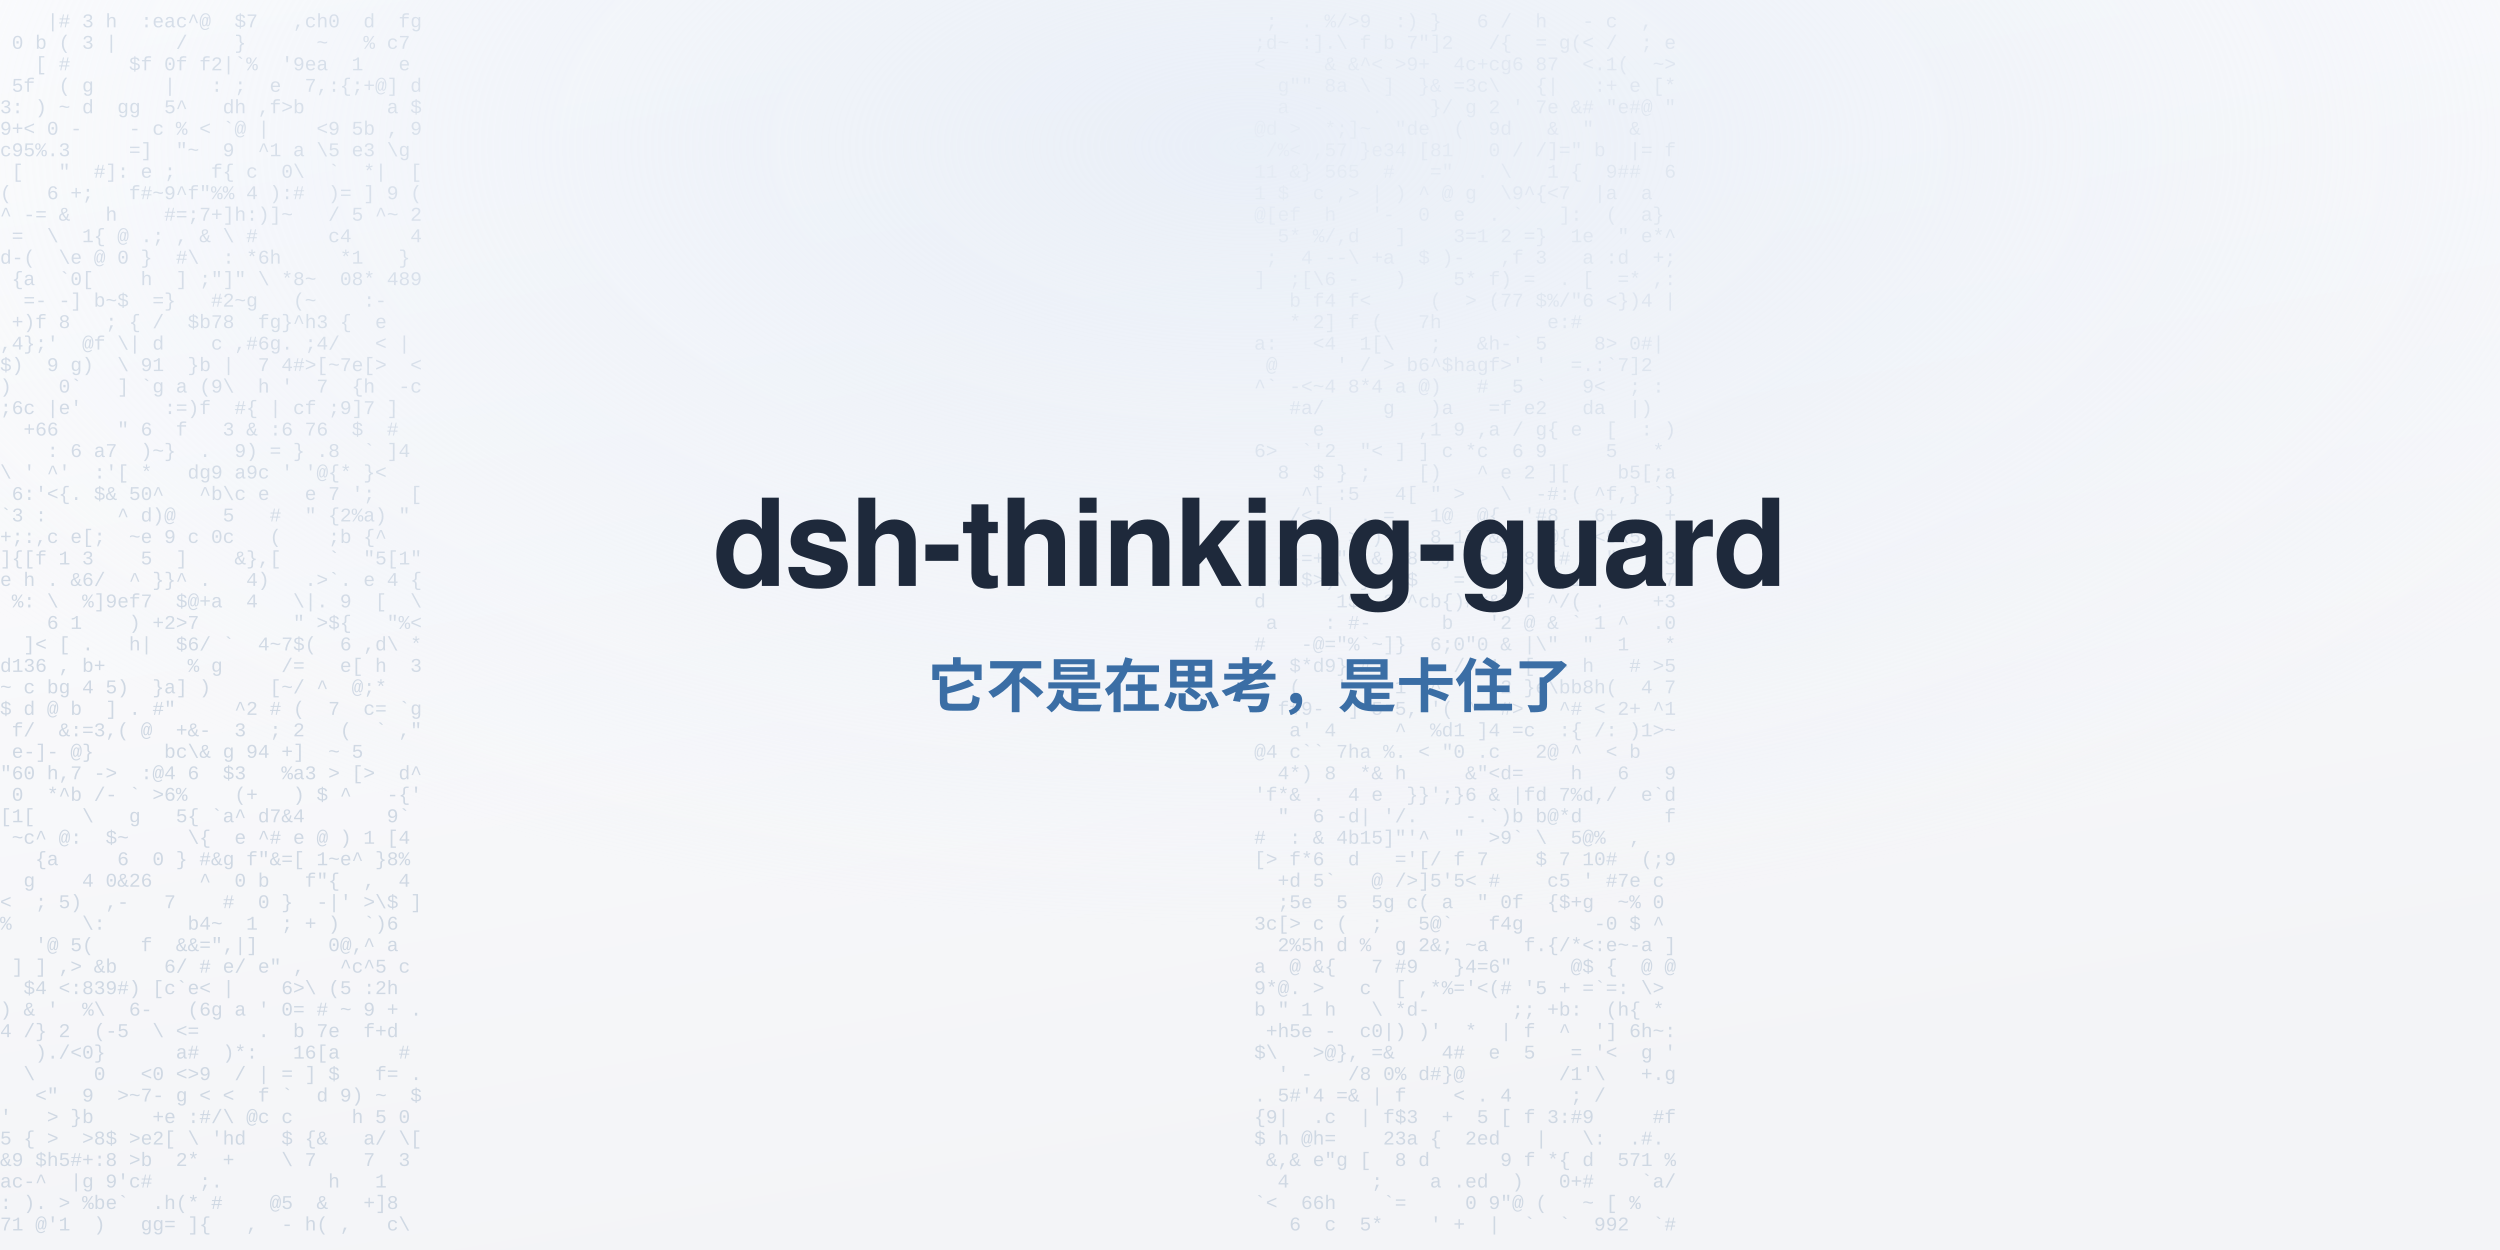
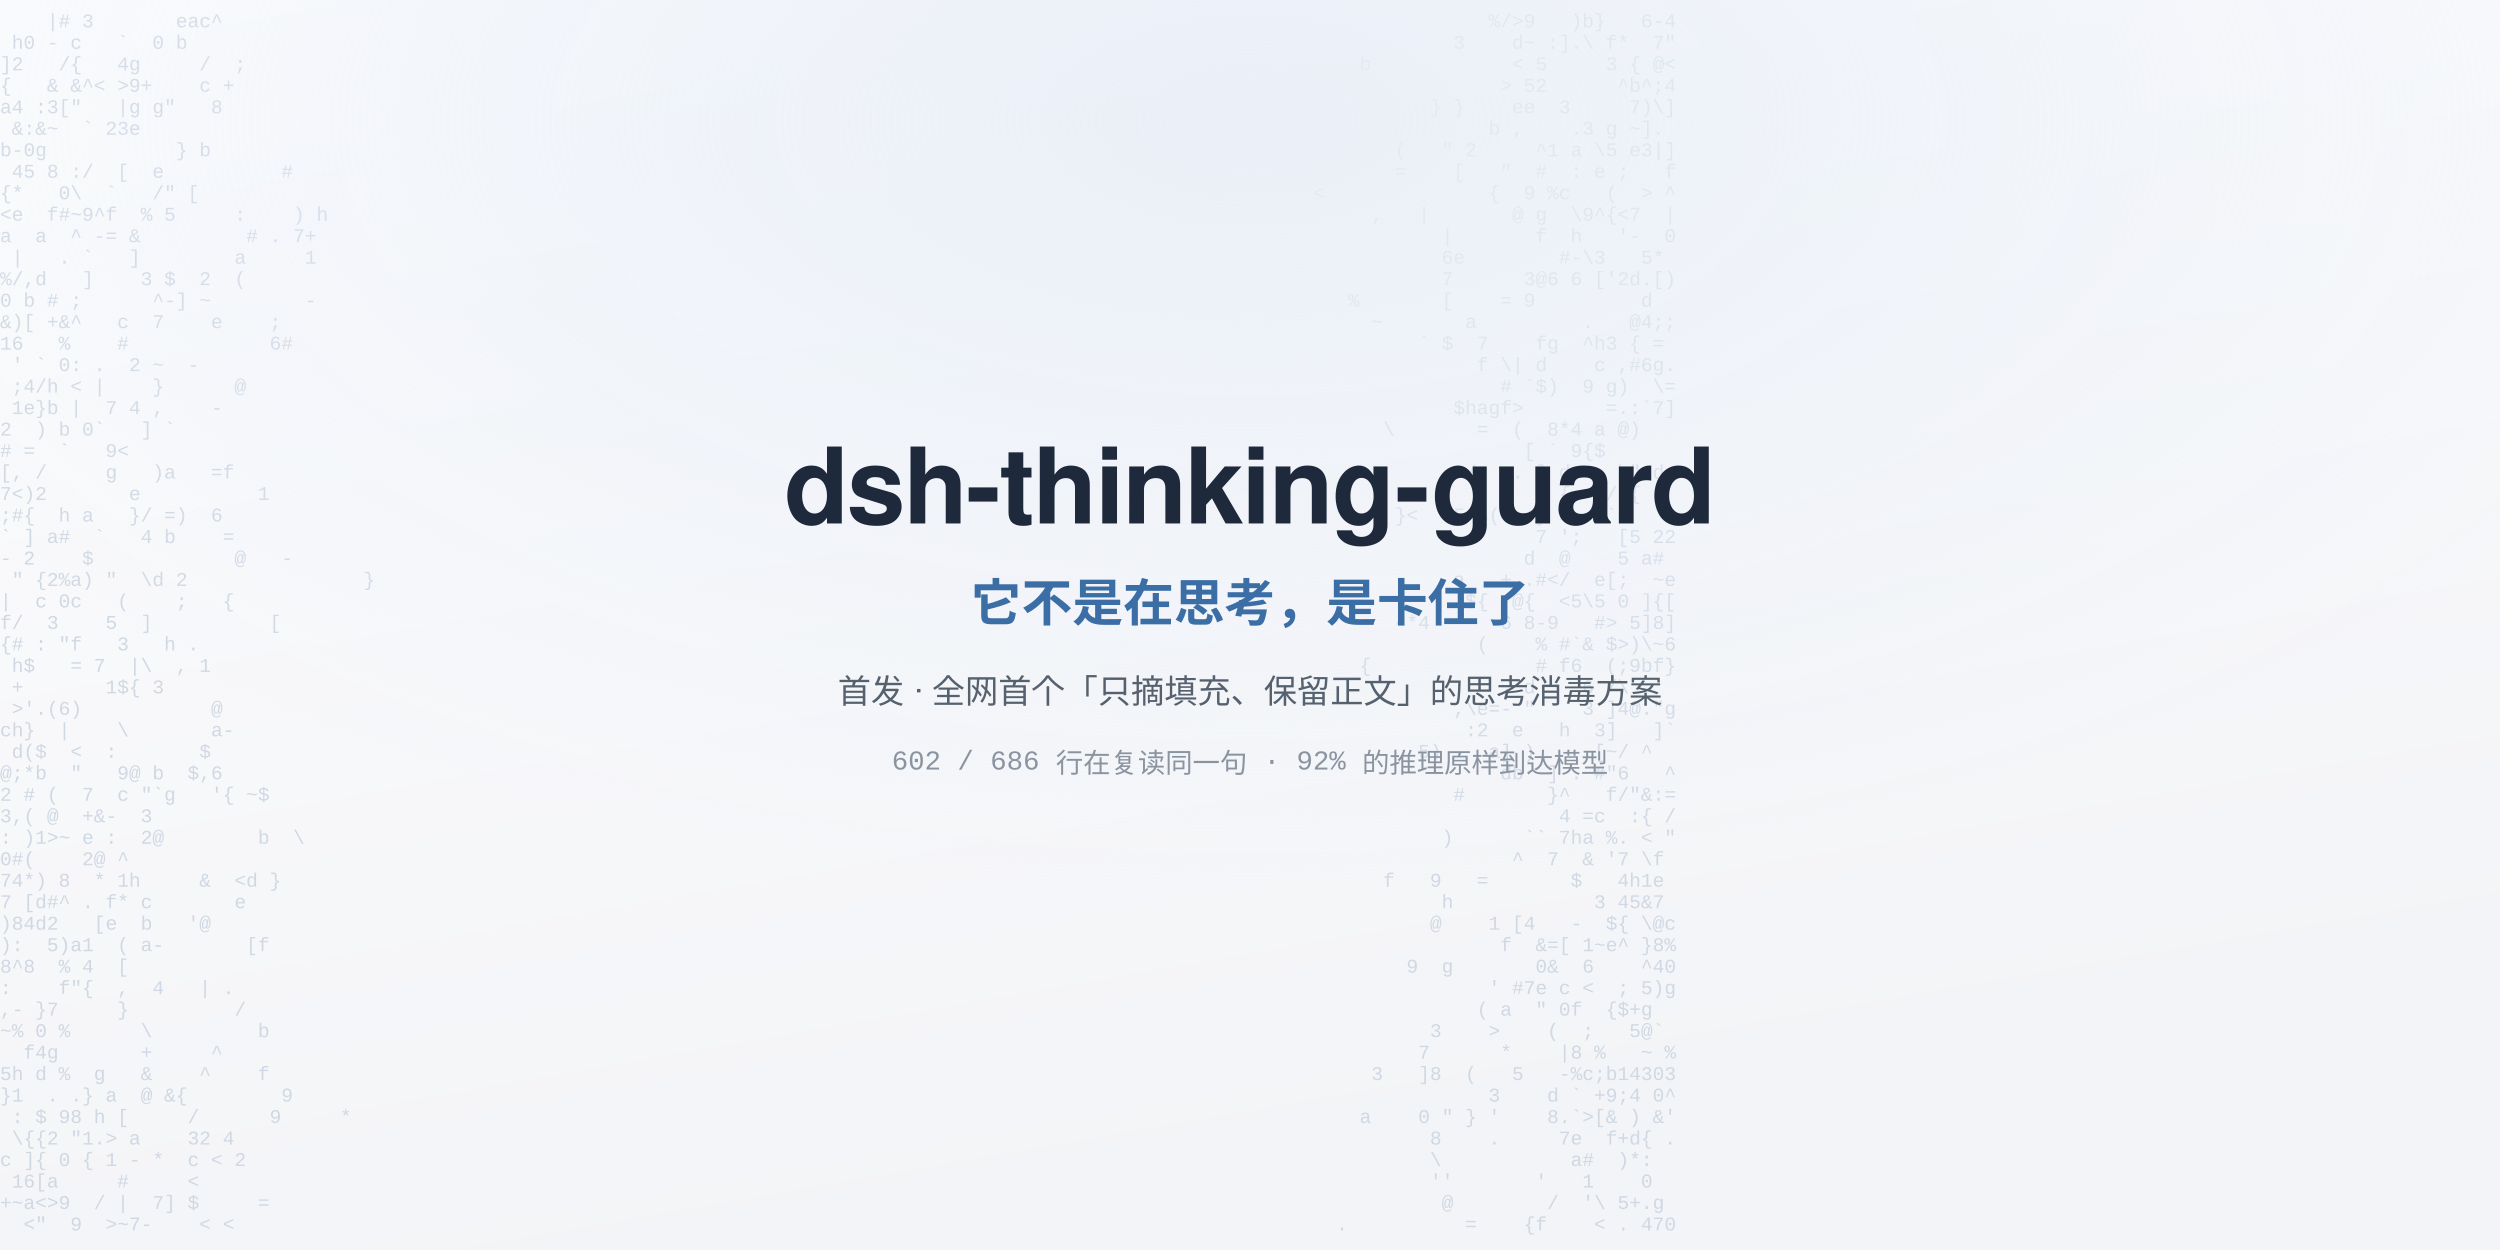
<svg xmlns="http://www.w3.org/2000/svg" viewBox="0 0 1280 640" width="1280" height="640" role="img" aria-label="它不是在思考，是卡住了">
  <style>
    text { font-family: 'PingFang SC','Hiragino Sans GB','Microsoft YaHei','Noto Sans SC',Helvetica,Arial,sans-serif; }
    .noise { font-family: ui-monospace,Menlo,Consolas,'Courier New',monospace; font-size: 10px; fill: #cfd8e3; white-space: pre; }
-     .name { font-size: 62px; font-weight: 800; fill: #1e293b; letter-spacing: -1px; }
-     .line { font-size: 30px; font-weight: 600; fill: #3b6ea5; }
+     .name { font-size: 54px; font-weight: 800; fill: #1e293b; letter-spacing: -1px; }
+     .hook { font-size: 26px; font-weight: 700; fill: #3b6ea5; }
+     .claim { font-size: 17px; fill: #55616e; }
+     .stat { font-size: 14px; fill: #8a94a1; font-family: ui-monospace,Menlo,Consolas,'Courier New',monospace; }
  </style>
  <defs>
    <linearGradient id="bg" x1="0" y1="0" x2="0.35" y2="1">
      <stop offset="0" stop-color="#FDFDFE" />
      <stop offset="1" stop-color="#F3F4F7" />
    </linearGradient>
-     <radialGradient id="glow" cx="0.5" cy="0.12" r="0.62">
+     <radialGradient id="glow" cx="0.5" cy="0.10" r="0.62">
      <stop offset="0" stop-color="#e8eef7" stop-opacity="0.9" />
      <stop offset="1" stop-color="#e8eef7" stop-opacity="0" />
    </radialGradient>
  </defs>
  <rect width="1280" height="640" fill="url(#bg)" />
-   <text x="0" y="14" class="noise" xml:space="preserve" textLength="1280" lengthAdjust="spacing">    |# 3 h  :eac^@  $7   ,ch0  d  fg                                                                        ;  . %/&gt;9  :) }   6 /  h   - c  ,  </text>
-   <text x="0" y="25" class="noise" xml:space="preserve" textLength="1280" lengthAdjust="spacing"> 0 b ( 3 |     /    }      ~   % c7                                                                        ;d~ :].\ f b 7"]2   /{  = g(&lt; /  ; e</text>
-   <text x="0" y="36" class="noise" xml:space="preserve" textLength="1280" lengthAdjust="spacing">   [ #     $f 0f f2|`%  '9ea  1   e                                                                        &lt;     &amp; &amp;^&lt; &gt;9+  4c+cg6 87  &lt;.1(  ~&gt;</text>
-   <text x="0" y="47" class="noise" xml:space="preserve" textLength="1280" lengthAdjust="spacing"> 5f  ( g      |   : ;  e  7,:{;+@] d                                                                         g"" 8a \ ]  }&amp; =3c\   {|   :+ e [*</text>
-   <text x="0" y="58" class="noise" xml:space="preserve" textLength="1280" lengthAdjust="spacing">3: ) ~ d  gg  5^   dh ,f&gt;b       a $                                                                         a  -    .    }/ g 2 ' 7e &amp;# "e#@ "</text>
-   <text x="0" y="69" class="noise" xml:space="preserve" textLength="1280" lengthAdjust="spacing">9+&lt; 0 -    - c % &lt; `@ |    &lt;9 5b , 9                                                                       @d &gt;  *;]~  "de  (  9d   &amp;  "   &amp;   </text>
-   <text x="0" y="80" class="noise" xml:space="preserve" textLength="1280" lengthAdjust="spacing">c95%.3     =]  "~  9  ^1 a \5 e3 \g                                                                         /%&lt; ,57 }e34 [81   0 / /]=" b  |= f</text>
-   <text x="0" y="91" class="noise" xml:space="preserve" textLength="1280" lengthAdjust="spacing"> [   "  #]: e ;   f{ c  0\  `  *|  [                                                                       11 &amp;} 565  #   ="  . \   1 {  9##  6</text>
-   <text x="0" y="102" class="noise" xml:space="preserve" textLength="1280" lengthAdjust="spacing">(   6 +;   f#~9^f"%% 4 ):#  )= ] 9 (                                                                       1 $  c ,&gt; | ) ^ @ g  \9^{&lt;7  |a  a  </text>
-   <text x="0" y="113" class="noise" xml:space="preserve" textLength="1280" lengthAdjust="spacing">^ -= &amp;   h    #=;7+]h:)]~   / 5 ^~ 2                                                                       @[ef  h   '-  0  e  . `   ]:  (  a} </text>
-   <text x="0" y="124" class="noise" xml:space="preserve" textLength="1280" lengthAdjust="spacing"> =  \  1{ @ .; , &amp; \ #      c4     4                                                                         5* %/,d   ]    3=1 2 =}  1e  " e*^</text>
-   <text x="0" y="135" class="noise" xml:space="preserve" textLength="1280" lengthAdjust="spacing">d-(  \e @ 0 }  #\  : *6h     *1   }                                                                         ;  4 --\ +a  $ )-   ,f 3   a :d  +;</text>
-   <text x="0" y="146" class="noise" xml:space="preserve" textLength="1280" lengthAdjust="spacing"> {a  `0[    h  ] ;"]" \ *8~  08* 489                                                                       ]  ;[\6 -   )    5* f) =  . [  =* ,:</text>
-   <text x="0" y="157" class="noise" xml:space="preserve" textLength="1280" lengthAdjust="spacing">  =- -] b~$  =}   #2~g   (~    :-                                                                             b f4 f&lt;     (  &gt; (77 $%/"6 &lt;})4 |</text>
-   <text x="0" y="168" class="noise" xml:space="preserve" textLength="1280" lengthAdjust="spacing"> +)f 8   ; { /  $b78  fg}^h3 {  e                                                                             * 2] f (   7h         e:#        </text>
-   <text x="0" y="179" class="noise" xml:space="preserve" textLength="1280" lengthAdjust="spacing">,4};'  @f \| d    c ,#6g. ;4/   &lt; |                                                                        a:   &lt;4  1[\   ;   &amp;h-` 5    8&gt; 0#| </text>
-   <text x="0" y="190" class="noise" xml:space="preserve" textLength="1280" lengthAdjust="spacing">$)  9 g)  \ 91  }b |  7 4#&gt;[~7e[&gt;  &lt;                                                                        @     ' / &gt; b6^$hagf&gt;' '  =.:`7]2  </text>
-   <text x="0" y="201" class="noise" xml:space="preserve" textLength="1280" lengthAdjust="spacing">)    0`   ] `g a (9\  h '  7  {h  -c                                                                       ^` -&lt;~4 8*4 a @)   #  5 `   9&lt;  ; : </text>
-   <text x="0" y="212" class="noise" xml:space="preserve" textLength="1280" lengthAdjust="spacing">;6c |e'       :=)f  #{ | cf ;9]7 ]                                                                            #a/     g   )a   =f e2   da  |)  </text>
-   <text x="0" y="223" class="noise" xml:space="preserve" textLength="1280" lengthAdjust="spacing">  +66     " 6  f   3 &amp; :6 76  $  #                                                                              e        ,1 9 ,a / g{ e  [  : )</text>
-   <text x="0" y="234" class="noise" xml:space="preserve" textLength="1280" lengthAdjust="spacing">    : 6 a7  )~}  .  9) = } .8  ` ]4                                                                        6&gt;  `'2  "&lt; ] ] c *c  6 9     5   * </text>
-   <text x="0" y="245" class="noise" xml:space="preserve" textLength="1280" lengthAdjust="spacing">\ ' ^'  :'[ *   dg9 a9c ' '@{* }&lt;                                                                            8  $ } ;    [)   ^ e 2 ][    b5[;a</text>
-   <text x="0" y="256" class="noise" xml:space="preserve" textLength="1280" lengthAdjust="spacing"> 6:'&lt;{. $&amp; 50^   ^b\c e   e 7 ';   [                                                                           ^[ :5   4[ " &gt;   \  -#:( ^f,} `}</text>
-   <text x="0" y="267" class="noise" xml:space="preserve" textLength="1280" lengthAdjust="spacing">`3 :      ^ d)@    5   #  " {2%a) "                                                                        '  /&lt;:|  . =   1@  @{  '#8   6+    +</text>
-   <text x="0" y="278" class="noise" xml:space="preserve" textLength="1280" lengthAdjust="spacing">+;:,c e[;  ~e 9 c 0c   (    ;b {^                                                                          *  '    &gt; )    8 17 &amp;${  @{  &lt;5\5 0 </text>
-   <text x="0" y="289" class="noise" xml:space="preserve" textLength="1280" lengthAdjust="spacing">]{[f 1 3    5  ]    &amp;},[    `  "5[1"                                                                       } &lt;-=+ " ,&amp;  8-9} #&gt; 5]8]{# : "f   3</text>
-   <text x="0" y="300" class="noise" xml:space="preserve" textLength="1280" lengthAdjust="spacing">e h . &amp;6/  ^ }}^ .   4)   .&gt;`. e 4 {                                                                       $ &amp; $&gt;)\ }  h$   = 7  |\ /;1      "7</text>
-   <text x="0" y="311" class="noise" xml:space="preserve" textLength="1280" lengthAdjust="spacing"> %: \  %]9ef7  $@+a  4   \|. 9  [  \                                                                       d      1${ 3 ^cb{)#&lt;&amp;7 f ^/( .    +3</text>
-   <text x="0" y="322" class="noise" xml:space="preserve" textLength="1280" lengthAdjust="spacing">    6 1    ) +2&gt;7        " &gt;${   "%&lt;                                                                        a    : #-      b   '2 @ &amp; ` 1 ^  .0</text>
-   <text x="0" y="333" class="noise" xml:space="preserve" textLength="1280" lengthAdjust="spacing">  ]&lt; [ .   h|  $6/ `  4~7$(  6 ,d\ *                                                                       #   -@="%`~]}  6;0"0 &amp; |\"  "  1   *</text>
-   <text x="0" y="344" class="noise" xml:space="preserve" textLength="1280" lengthAdjust="spacing">d136 , b+       % g     /=   e[ h  3                                                                          $*d9}.#       /  1  [  - h   # &gt;5</text>
-   <text x="0" y="355" class="noise" xml:space="preserve" textLength="1280" lengthAdjust="spacing">~ c bg 4 5)  }a] )     [~/ ^  @;*                                                                             (   '    1  ^    ;2 }e\bb8h(  4 7</text>
-   <text x="0" y="366" class="noise" xml:space="preserve" textLength="1280" lengthAdjust="spacing">$ d @ b  ] . #"     ^2 # (  7  c= `g                                                                         f#9-  ] 5 5, '( ^- #&gt;   ^# &lt; 2+ ^1</text>
-   <text x="0" y="377" class="noise" xml:space="preserve" textLength="1280" lengthAdjust="spacing"> f/  &amp;:=3,( @  +&amp;-  3  ; 2   (  ` ,"                                                                          a' 4     ^  %d1 ]4 =c  :{ /: )1&gt;~</text>
-   <text x="0" y="388" class="noise" xml:space="preserve" textLength="1280" lengthAdjust="spacing"> e-]- @}      bc\&amp; g 94 +]  ~ 5                                                                            @4 c`` 7ha %. &lt; "0 .c   2@ ^  &lt; b   </text>
-   <text x="0" y="399" class="noise" xml:space="preserve" textLength="1280" lengthAdjust="spacing">"60 h,7 -&gt;  :@4 6  $3   %a3 &gt; [&gt;  d^                                                                         4*) 8  *&amp; h     &amp;"&lt;d=    h   6   9</text>
-   <text x="0" y="410" class="noise" xml:space="preserve" textLength="1280" lengthAdjust="spacing"> 0  *^b /- ` &gt;6%    (+   ) $ ^   -{'                                                                       'f*&amp; .  4 e  }}';}6 &amp; |fd 7%d,/  e`d</text>
-   <text x="0" y="421" class="noise" xml:space="preserve" textLength="1280" lengthAdjust="spacing">[1[    \   g   5{ `a^ d7&amp;4       9`                                                                          "  6 -d| '/.    -.`)b b@*d       f</text>
-   <text x="0" y="432" class="noise" xml:space="preserve" textLength="1280" lengthAdjust="spacing"> ~c^ @:  $~     \{  e ^# e @ ) 1 [4                                                                        #  : &amp; 4b15]"'^  "  &gt;9` \  5@%  ,   </text>
-   <text x="0" y="443" class="noise" xml:space="preserve" textLength="1280" lengthAdjust="spacing">   {a     6  0 } #&amp;g f"&amp;=[ 1~e^ }8%                                                                        [&gt; f*6  d   ='[/ f 7    $ 7 10#  (;9</text>
-   <text x="0" y="454" class="noise" xml:space="preserve" textLength="1280" lengthAdjust="spacing">  g    4 0&amp;26    ^  0 b   f"{  ,  4                                                                          +d 5`   @ /&gt;]5'5&lt; #    c5 ' #7e c </text>
-   <text x="0" y="465" class="noise" xml:space="preserve" textLength="1280" lengthAdjust="spacing">&lt;  ; 5)  ,-   7    #  0 }  -|' &gt;\$ ]                                                                         ;5e  5  5g c( a  " 0f  {$+g  ~% 0 </text>
-   <text x="0" y="476" class="noise" xml:space="preserve" textLength="1280" lengthAdjust="spacing">%      \:       b4~  1  ; + )  `)6                                                                         3c[&gt; c (  ;   5@`   f4g      -0 $ ^ </text>
-   <text x="0" y="487" class="noise" xml:space="preserve" textLength="1280" lengthAdjust="spacing">   '@ 5(    f  &amp;&amp;=",|]      0@,^ a                                                                           2%5h d %  g 2&amp;; ~a   f.{/*&lt;:e~-a ]</text>
-   <text x="0" y="498" class="noise" xml:space="preserve" textLength="1280" lengthAdjust="spacing"> ] ] ,&gt; &amp;b    6/ # e/ e" ,   ^c^5 c                                                                        a  @ &amp;{   7 #9   }4=6"     @$ {  @ @</text>
-   <text x="0" y="509" class="noise" xml:space="preserve" textLength="1280" lengthAdjust="spacing">  $4 &lt;:839#) [c`e&lt; |    6&gt;\ (5 :2h                                                                         9*@. &gt;   c  [ ,*%='&lt;(# '5 + =`=: \&gt; </text>
-   <text x="0" y="520" class="noise" xml:space="preserve" textLength="1280" lengthAdjust="spacing">) &amp; '  %\  6-   (6g a ' 0= # ~ 9 + .                                                                       b " 1 h   \ *d-       ;; +b:  (h{ * </text>
-   <text x="0" y="531" class="noise" xml:space="preserve" textLength="1280" lengthAdjust="spacing">4 /} 2  (-5  \ &lt;=     .  b 7e  f+d                                                                          +h5e -  c0|) )'  *  | f  ^  '] 6h~:</text>
-   <text x="0" y="542" class="noise" xml:space="preserve" textLength="1280" lengthAdjust="spacing">   )./&lt;0}      a#  )*:   16[a     #                                                                        $\   &gt;@}, =&amp;    4#  e  5   = '&lt;  g '</text>
-   <text x="0" y="553" class="noise" xml:space="preserve" textLength="1280" lengthAdjust="spacing">  \     0   &lt;0 &lt;&gt;9  / | = ] $   f= .                                                                         ' -   /8 0% d#}@        /1'\   +.g</text>
-   <text x="0" y="564" class="noise" xml:space="preserve" textLength="1280" lengthAdjust="spacing">   &lt;"  9  &gt;~7- g &lt; &lt;  f `  d 9) ~  $                                                                       . 5#'4 =&amp; | f    &lt; . 4     ; /      </text>
-   <text x="0" y="575" class="noise" xml:space="preserve" textLength="1280" lengthAdjust="spacing">'   &gt; }b     +e :#/\ @c c     h 5 0                                                                        {9|  .c  | f$3  +  5 [ f 3:#9     #f</text>
-   <text x="0" y="586" class="noise" xml:space="preserve" textLength="1280" lengthAdjust="spacing">5 { &gt;  &gt;8$ &gt;e2[ \ 'hd   $ {&amp;   a/ \[                                                                       $ h @h=    23a {  2ed   |   \:  .#. </text>
-   <text x="0" y="597" class="noise" xml:space="preserve" textLength="1280" lengthAdjust="spacing">&amp;9 $h5#+:8 &gt;b  2*  +    \ 7    7  3                                                                         &amp;,&amp; e"g [  8 d      9 f *{ d  571 %</text>
-   <text x="0" y="608" class="noise" xml:space="preserve" textLength="1280" lengthAdjust="spacing">ac-^  |g 9'c#    ;.         h   1                                                                            4       ;    a .ed  )   0+#    `a/</text>
-   <text x="0" y="619" class="noise" xml:space="preserve" textLength="1280" lengthAdjust="spacing">: ). &gt; %be`  .h(* #    @5  &amp;   +]8                                                                         `&lt;  66h    `=     0 9"@ (   ~ [ %   </text>
-   <text x="0" y="630" class="noise" xml:space="preserve" textLength="1280" lengthAdjust="spacing">71 @'1  )   gg= ]{   ,  - h( ,   c\                                                                           6  c  5*    ' +  |  `  `  992  `#</text>
+   <text x="0" y="14" class="noise" xml:space="preserve" textLength="1280" lengthAdjust="spacing">    |# 3       eac^                                                                                                            %/&gt;9   )b}   6-4</text>
+   <text x="0" y="25" class="noise" xml:space="preserve" textLength="1280" lengthAdjust="spacing"> h0 - c   `  0 b                                                                                                            3    d~ :].\ f*  7"</text>
+   <text x="0" y="36" class="noise" xml:space="preserve" textLength="1280" lengthAdjust="spacing">]2   /{   4g     /  ;                                                                                               b            &lt; 5     3 { @&lt;</text>
+   <text x="0" y="47" class="noise" xml:space="preserve" textLength="1280" lengthAdjust="spacing">{   &amp; &amp;^&lt; &gt;9+    c +                                                                                                            &gt; 52      ^b^;4</text>
+   <text x="0" y="58" class="noise" xml:space="preserve" textLength="1280" lengthAdjust="spacing">a4 :3["   |g g"   8                                                                                                       } }    ee  3     7)\]</text>
+   <text x="0" y="69" class="noise" xml:space="preserve" textLength="1280" lengthAdjust="spacing"> &amp;:&amp;~  ` 23e                                                                                                                   b ,    .3 g ~]. </text>
+   <text x="0" y="80" class="noise" xml:space="preserve" textLength="1280" lengthAdjust="spacing">b-0g           } b                                                                                                     (   " 2     ^1 a \5 e3|]</text>
+   <text x="0" y="91" class="noise" xml:space="preserve" textLength="1280" lengthAdjust="spacing"> 45 8 :/  [  e          #                                                                                              =    [   "  #  : e ;   f</text>
+   <text x="0" y="102" class="noise" xml:space="preserve" textLength="1280" lengthAdjust="spacing">{*   0\  `   /" [                                                                                               &lt;              {  9 %c   (  &gt; ^</text>
+   <text x="0" y="113" class="noise" xml:space="preserve" textLength="1280" lengthAdjust="spacing">&lt;e  f#~9^f  % 5     :    ) h                                                                                         ,   |       @ g  \9^{&lt;7  |</text>
+   <text x="0" y="124" class="noise" xml:space="preserve" textLength="1280" lengthAdjust="spacing">a  a  ^ -= &amp;         # . 7+                                                                                                |       f  h   '-  0</text>
+   <text x="0" y="135" class="noise" xml:space="preserve" textLength="1280" lengthAdjust="spacing"> |   . `   ]        a     1                                                                                                6e        #-\3   5* </text>
+   <text x="0" y="146" class="noise" xml:space="preserve" textLength="1280" lengthAdjust="spacing">%/,d   ]    3 $  2  (                                                                                                      7      3@6 6 ['2d.[)</text>
+   <text x="0" y="157" class="noise" xml:space="preserve" textLength="1280" lengthAdjust="spacing">0 b # ;      ^-] ~        -                                                                                        %       [    = 9         d  </text>
+   <text x="0" y="168" class="noise" xml:space="preserve" textLength="1280" lengthAdjust="spacing">&amp;)[ +&amp;^   c  7    e    ;                                                                                             ~       a         .   @4;;</text>
+   <text x="0" y="179" class="noise" xml:space="preserve" textLength="1280" lengthAdjust="spacing">16   %    #            6#                                                                                                ` $  7    fg  ^h3 { = </text>
+   <text x="0" y="190" class="noise" xml:space="preserve" textLength="1280" lengthAdjust="spacing"> ' ` 0: .  2 ~  -                                                                                                             f \| d    c ,#6g.</text>
+   <text x="0" y="201" class="noise" xml:space="preserve" textLength="1280" lengthAdjust="spacing"> ;4/h &lt; |    }      @                                                                                                           # `$)  9 g)  \=</text>
+   <text x="0" y="212" class="noise" xml:space="preserve" textLength="1280" lengthAdjust="spacing"> 1e}b |  7 4 ,    -                                                                                                         $hagf&gt;       =.:`7]</text>
+   <text x="0" y="223" class="noise" xml:space="preserve" textLength="1280" lengthAdjust="spacing">2  ) b 0`   ] `                                                                                                       \       =  (  8*4 a @)   </text>
+   <text x="0" y="234" class="noise" xml:space="preserve" textLength="1280" lengthAdjust="spacing"># =  `   9&lt;                                                                                                                       [ ` 9{$      </text>
+   <text x="0" y="245" class="noise" xml:space="preserve" textLength="1280" lengthAdjust="spacing">[, /     g   )a   =f                                                                                                         /   . ] d    \" d&lt;</text>
+   <text x="0" y="256" class="noise" xml:space="preserve" textLength="1280" lengthAdjust="spacing">7&lt;)2       e          1                                                                                              {             d {  h/'{   </text>
+   <text x="0" y="267" class="noise" xml:space="preserve" textLength="1280" lengthAdjust="spacing">;#{  h a   }/ =)  6                                                                                                    }&lt;   5 5(  :} &gt;  4`$   &lt;</text>
+   <text x="0" y="278" class="noise" xml:space="preserve" textLength="1280" lengthAdjust="spacing">` ] a#  `   4 b    =                                                                                                               7 ';   [5 22</text>
+   <text x="0" y="289" class="noise" xml:space="preserve" textLength="1280" lengthAdjust="spacing">- 2    $            @   -                                                                                                         d  @    5 a# </text>
+   <text x="0" y="300" class="noise" xml:space="preserve" textLength="1280" lengthAdjust="spacing"> " {2%a) "  \d 2               }                                                                                            a   + .#&lt;/  e[;  ~e</text>
+   <text x="0" y="311" class="noise" xml:space="preserve" textLength="1280" lengthAdjust="spacing">|  c 0c   (    ;   {                                                                                                         ${  @{  &lt;5\5 0 ]{[</text>
+   <text x="0" y="322" class="noise" xml:space="preserve" textLength="1280" lengthAdjust="spacing">f/  3    5  ]          [                                                                                               ^*4      6 8-9   #&gt; 5]8]</text>
+   <text x="0" y="333" class="noise" xml:space="preserve" textLength="1280" lengthAdjust="spacing">{# : "f   3   h .                                                                                                             (    % #`&amp; $&gt;)\~6</text>
+   <text x="0" y="344" class="noise" xml:space="preserve" textLength="1280" lengthAdjust="spacing"> h$   = 7  |\  , 1                                                                                                  {              # f6  (;9bf}</text>
+   <text x="0" y="355" class="noise" xml:space="preserve" textLength="1280" lengthAdjust="spacing"> +       1${ 3                                                                                                              :     d    6 /\ =  </text>
+   <text x="0" y="366" class="noise" xml:space="preserve" textLength="1280" lengthAdjust="spacing"> &gt;'.(6)           @                                                                                                         ,\e=- "    3 ]4@."g</text>
+   <text x="0" y="377" class="noise" xml:space="preserve" textLength="1280" lengthAdjust="spacing">ch}  |    \       a-                                                                                                         :2  e   h  3]   ]`</text>
+   <text x="0" y="388" class="noise" xml:space="preserve" textLength="1280" lengthAdjust="spacing"> d($  &lt;  :       $                                                                                                       5)    a] )     [~/ ^  </text>
+   <text x="0" y="399" class="noise" xml:space="preserve" textLength="1280" lengthAdjust="spacing">@;*b  "   9@ b  $,6                                                                                                             db  ] . #"6   ^</text>
+   <text x="0" y="410" class="noise" xml:space="preserve" textLength="1280" lengthAdjust="spacing">2 # (  7  c "`g   '{ ~$                                                                                                     #       }^   f/"&amp;:=</text>
+   <text x="0" y="421" class="noise" xml:space="preserve" textLength="1280" lengthAdjust="spacing">3,( @  +&amp;-  3                                                                                                                        4 =c  :{ /</text>
+   <text x="0" y="432" class="noise" xml:space="preserve" textLength="1280" lengthAdjust="spacing">: )1&gt;~ e :  2@        b  \                                                                                                 )      `` 7ha %. &lt; "</text>
+   <text x="0" y="443" class="noise" xml:space="preserve" textLength="1280" lengthAdjust="spacing">0#(    2@ ^                                                                                                                      ^  7  &amp; '7 \f </text>
+   <text x="0" y="454" class="noise" xml:space="preserve" textLength="1280" lengthAdjust="spacing">74*) 8  * 1h     &amp;  &lt;d }                                                                                              f   9   =       $   4h1e </text>
+   <text x="0" y="465" class="noise" xml:space="preserve" textLength="1280" lengthAdjust="spacing">7 [d#^ . f* c       e                                                                                                      h            3 45&amp;7 </text>
+   <text x="0" y="476" class="noise" xml:space="preserve" textLength="1280" lengthAdjust="spacing">)84d2   [e  b   '@                                                                                                        @    1 [4   -  ${ \@c</text>
+   <text x="0" y="487" class="noise" xml:space="preserve" textLength="1280" lengthAdjust="spacing">):  5)a1  ( a-       [f                                                                                                         f  &amp;=[ 1~e^ }8%</text>
+   <text x="0" y="498" class="noise" xml:space="preserve" textLength="1280" lengthAdjust="spacing">8^8  % 4  [                                                                                                             9  g       0&amp;  6    ^40</text>
+   <text x="0" y="509" class="noise" xml:space="preserve" textLength="1280" lengthAdjust="spacing">:    f"{  ,  4   | .                                                                                                           ' #7e c &lt;  ; 5)g</text>
+   <text x="0" y="520" class="noise" xml:space="preserve" textLength="1280" lengthAdjust="spacing">,- }7     }         /                                                                                                         ( a  " 0f  {$+g  </text>
+   <text x="0" y="531" class="noise" xml:space="preserve" textLength="1280" lengthAdjust="spacing">~% 0 %      \         b                                                                                                   3    &gt;    (  ;   5@` </text>
+   <text x="0" y="542" class="noise" xml:space="preserve" textLength="1280" lengthAdjust="spacing">  f4g       +     ^                                                                                                      7      *    |8 %   ~ %</text>
+   <text x="0" y="553" class="noise" xml:space="preserve" textLength="1280" lengthAdjust="spacing">5h d %  g   &amp;    ^    f                                                                                              3   ]8  (   5   -%c;b14303</text>
+   <text x="0" y="564" class="noise" xml:space="preserve" textLength="1280" lengthAdjust="spacing">}1  . .} a  @ &amp;{        9                                                                                                      3    d ` +9;4 0^</text>
+   <text x="0" y="575" class="noise" xml:space="preserve" textLength="1280" lengthAdjust="spacing"> : $ 98 h [     /      9     *                                                                                      a    0 " } '    8.`&gt;[&amp; ) &amp;'</text>
+   <text x="0" y="586" class="noise" xml:space="preserve" textLength="1280" lengthAdjust="spacing"> \{{2 "1.&gt; a    32 4                                                                                                      8    .     7e  f+d{ .</text>
+   <text x="0" y="597" class="noise" xml:space="preserve" textLength="1280" lengthAdjust="spacing">c ]{ 0 { 1 - *  c &lt; 2                                                                                                     \           a#  )*:  </text>
+   <text x="0" y="608" class="noise" xml:space="preserve" textLength="1280" lengthAdjust="spacing"> 16[a     #     &lt;                                                                                                         ''       '   1    0  </text>
+   <text x="0" y="619" class="noise" xml:space="preserve" textLength="1280" lengthAdjust="spacing">+~a&lt;&gt;9  / |  7] $     =                                                                                                    @        /  '\ 5+.g </text>
+   <text x="0" y="630" class="noise" xml:space="preserve" textLength="1280" lengthAdjust="spacing">  &lt;"  9  &gt;~7-    &lt; &lt;                                                                                              .          =    {f    &lt; . 470</text>
  <rect width="1280" height="640" fill="url(#glow)" />
-   <text x="640" y="300" text-anchor="middle" class="name">dsh-thinking-guard</text>
-   <text x="640" y="362" text-anchor="middle" class="line">它不是在思考，是卡住了</text>
+   <text x="640" y="268" text-anchor="middle" class="name">dsh-thinking-guard</text>
+   <text x="640" y="318" text-anchor="middle" class="hook">它不是在思考，是卡住了</text>
+   <text x="640" y="360" text-anchor="middle" class="claim">首发 · 全网首个「只摘填充、保留正文」的思考消毒方案</text>
+   <text x="640" y="394" text-anchor="middle" class="stat">602 / 686 行在复读同一句 · 92% 的推理原样到达模型</text>
</svg>
